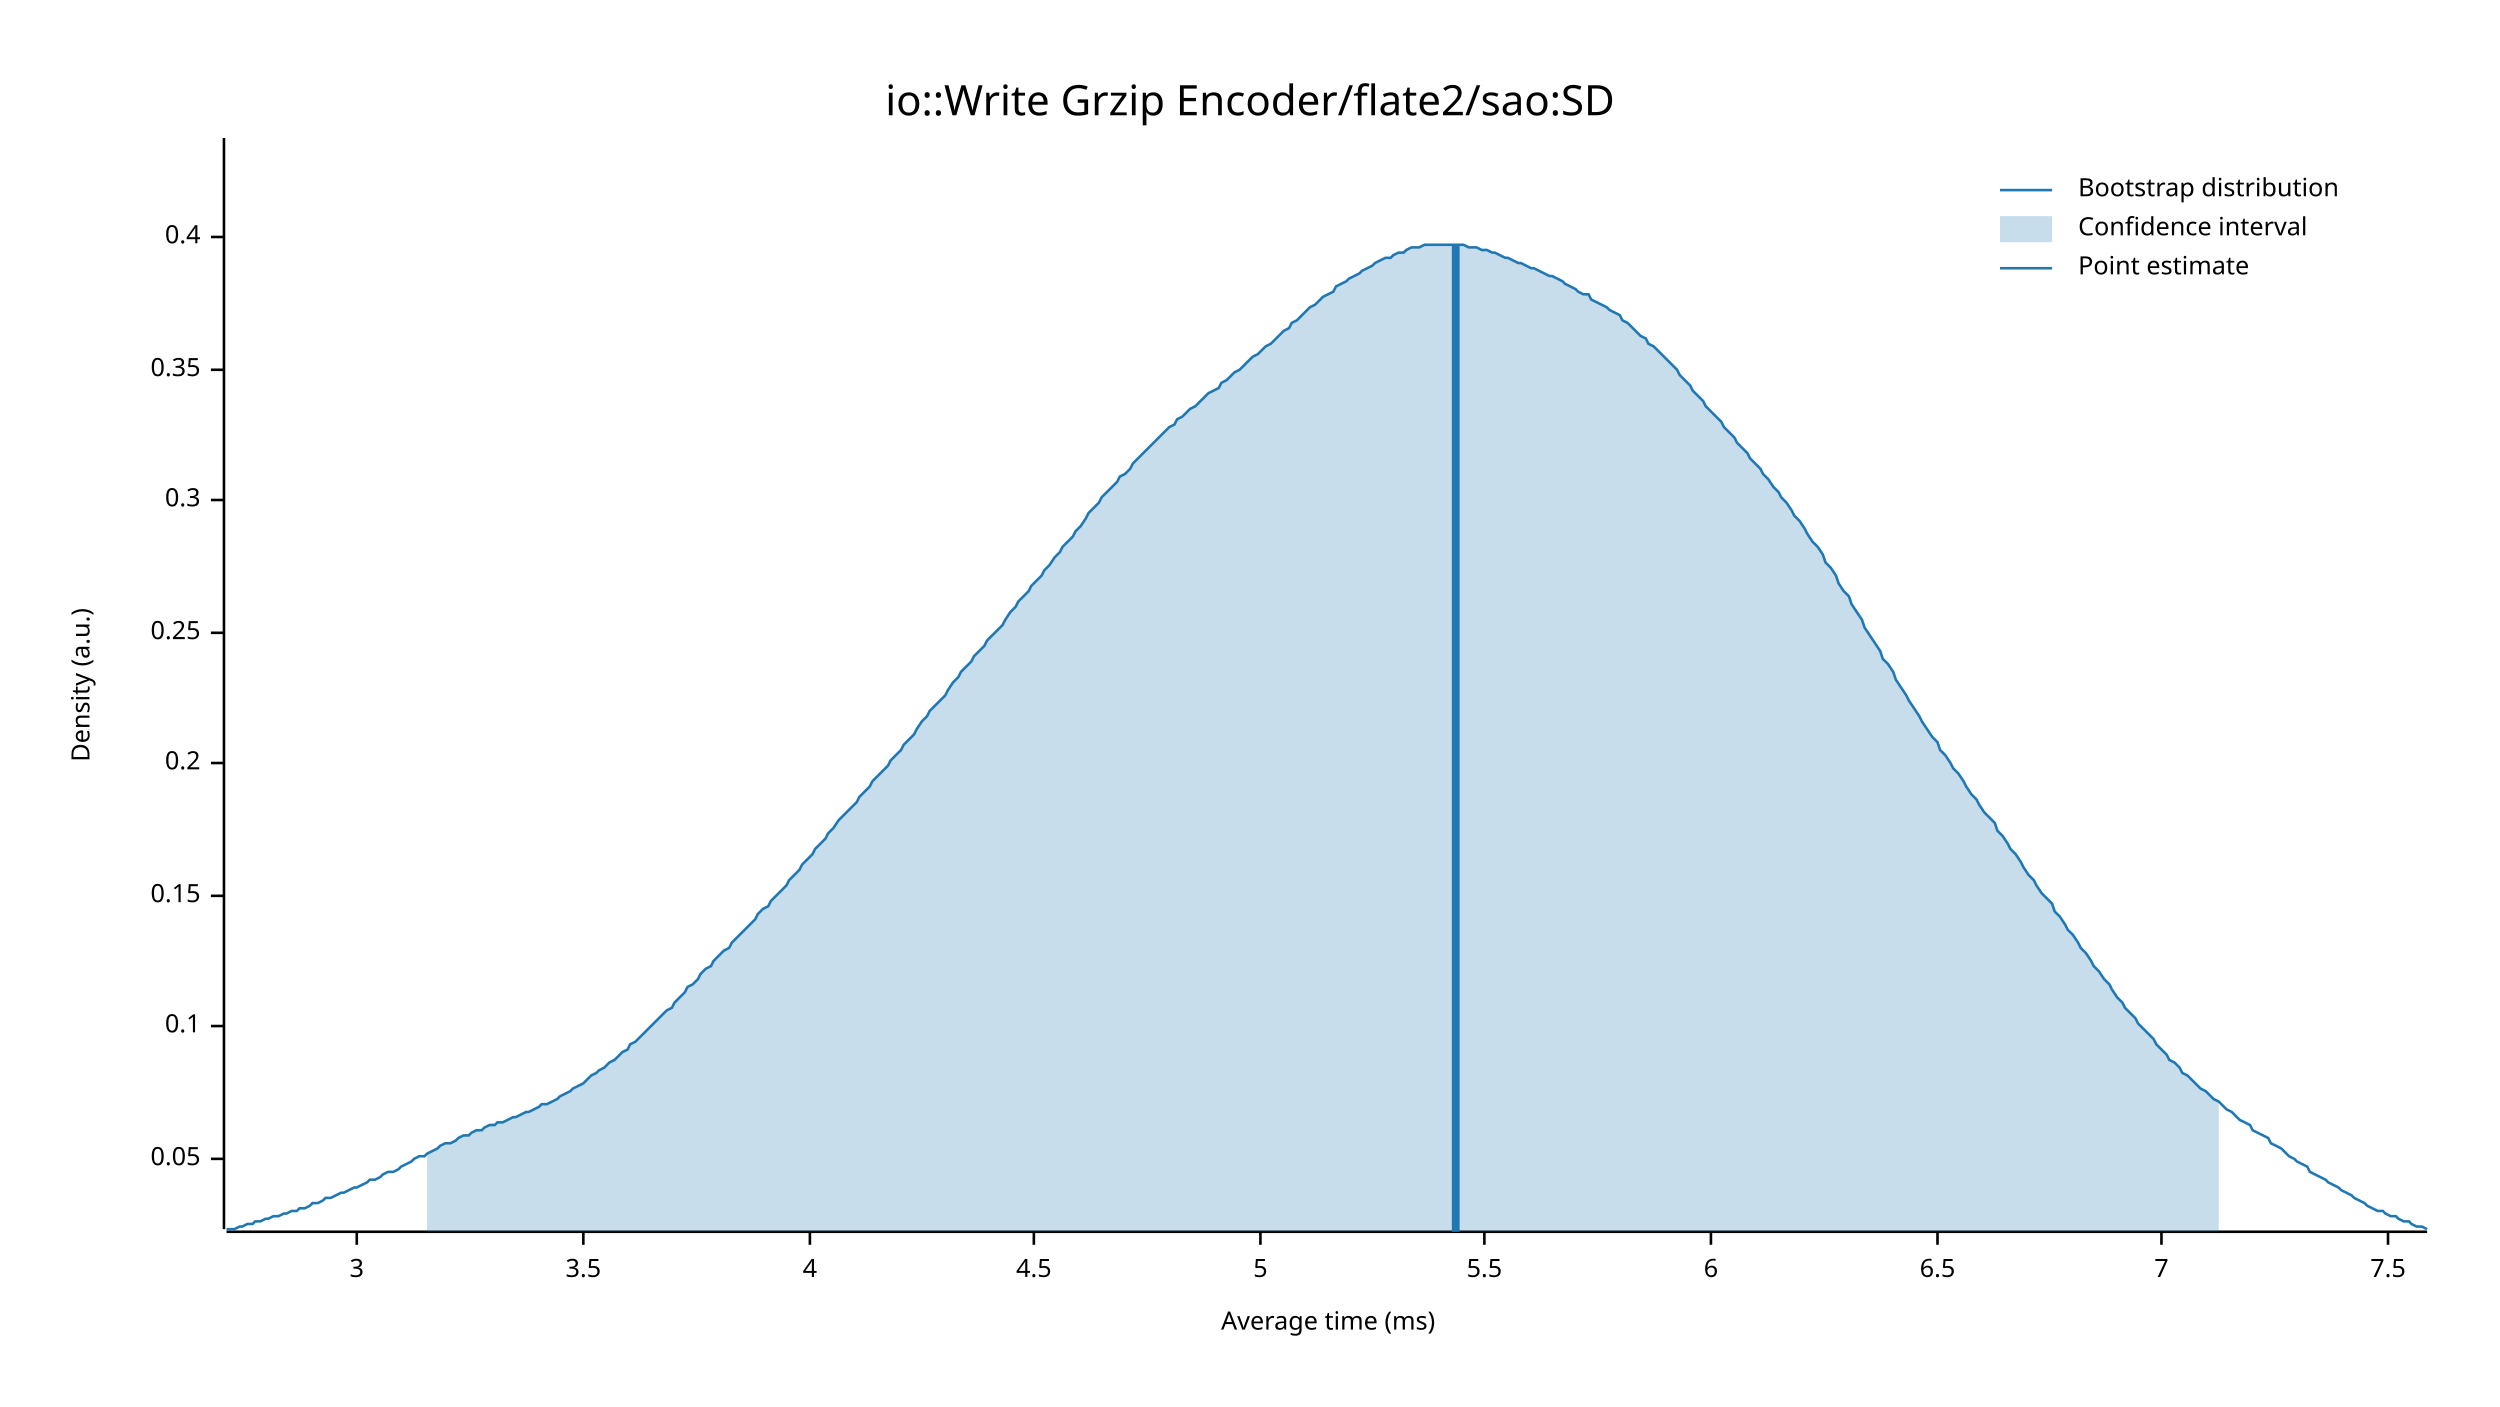
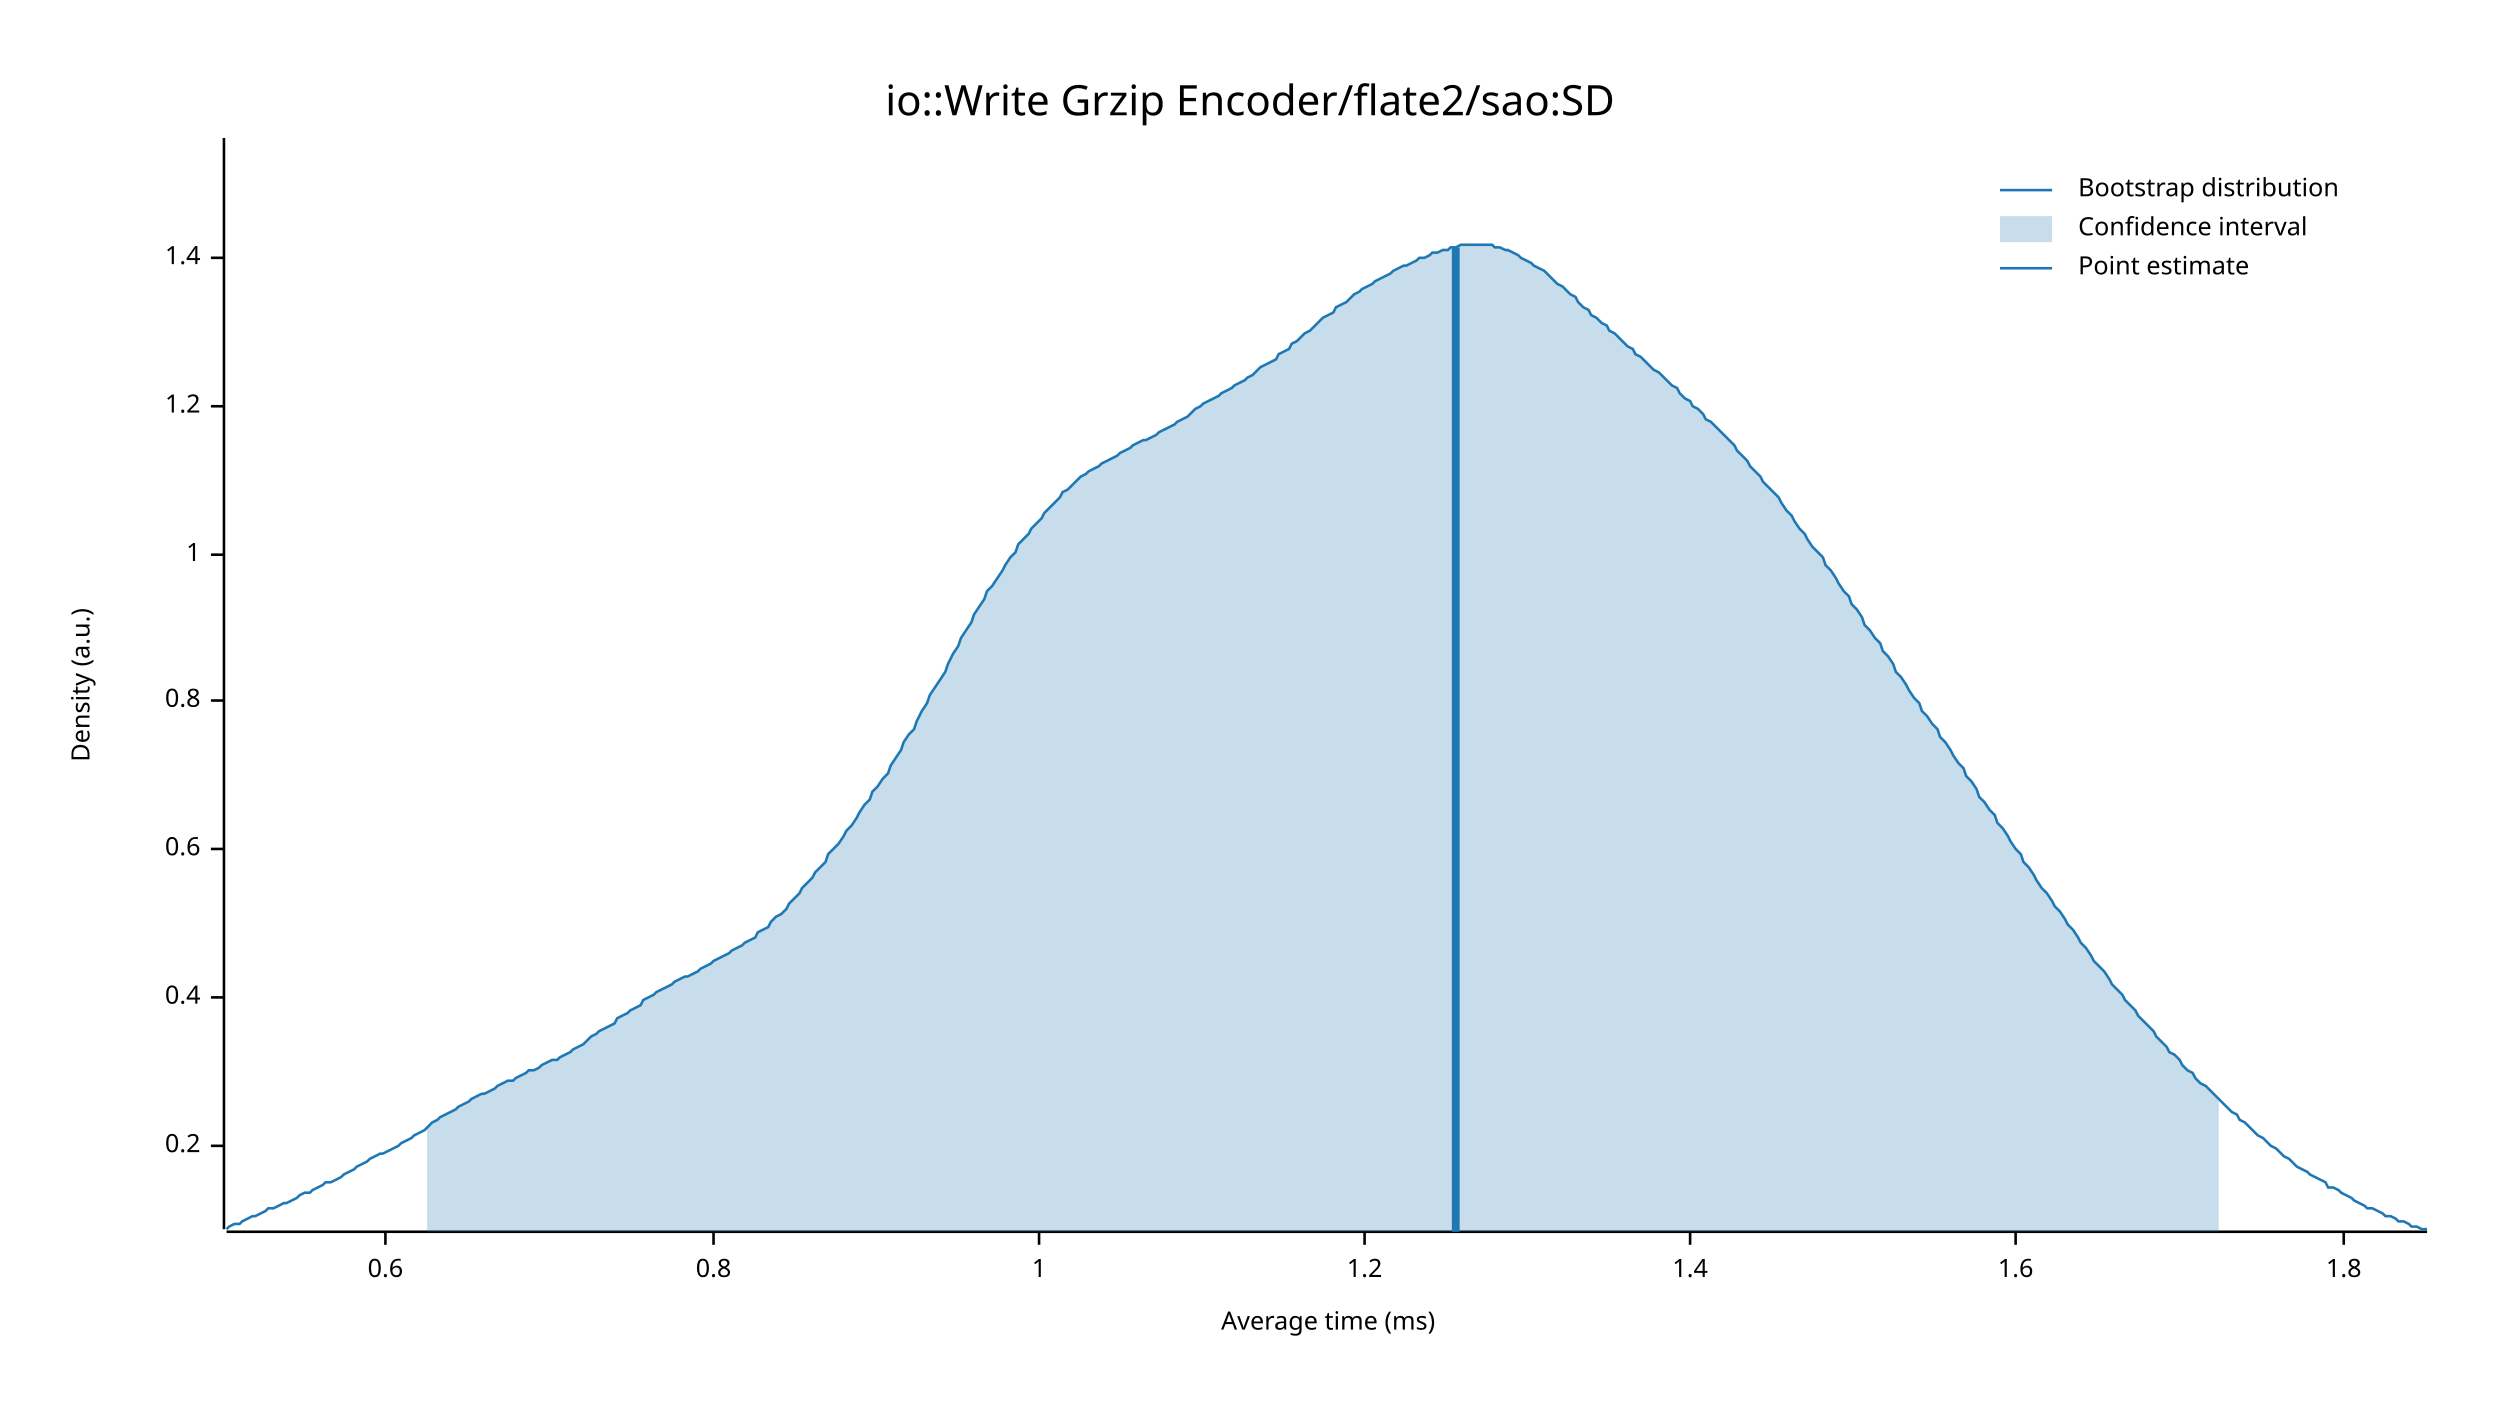
<svg xmlns="http://www.w3.org/2000/svg" width="960" height="540" viewBox="0 0 960 540">
  <text x="480" y="32" dy="0.76em" text-anchor="middle" font-family="sans-serif" font-size="16.129" opacity="1" fill="#000000">
io::Write Grzip Encoder/flate2/sao:SD
</text>
  <text x="27" y="263" dy="0.76em" text-anchor="middle" font-family="sans-serif" font-size="9.677" opacity="1" fill="#000000" transform="rotate(270, 27, 263)">
Density (a.u.)
</text>
  <text x="510" y="513" dy="-0.5ex" text-anchor="middle" font-family="sans-serif" font-size="9.677" opacity="1" fill="#000000">
Average time (ms)
</text>
  <polyline fill="none" opacity="1" stroke="#000000" stroke-width="1" points="86,53 86,472 " />
-   <text x="77" y="445" dy="0.5ex" text-anchor="end" font-family="sans-serif" font-size="9.677" opacity="1" fill="#000000">
- 0.05
- </text>
-   <polyline fill="none" opacity="1" stroke="#000000" stroke-width="1" points="81,445 86,445 " />
-   <text x="77" y="394" dy="0.5ex" text-anchor="end" font-family="sans-serif" font-size="9.677" opacity="1" fill="#000000">
- 0.1
- </text>
-   <polyline fill="none" opacity="1" stroke="#000000" stroke-width="1" points="81,394 86,394 " />
-   <text x="77" y="344" dy="0.5ex" text-anchor="end" font-family="sans-serif" font-size="9.677" opacity="1" fill="#000000">
- 0.15
- </text>
-   <polyline fill="none" opacity="1" stroke="#000000" stroke-width="1" points="81,344 86,344 " />
-   <text x="77" y="293" dy="0.5ex" text-anchor="end" font-family="sans-serif" font-size="9.677" opacity="1" fill="#000000">
+   <text x="77" y="440" dy="0.5ex" text-anchor="end" font-family="sans-serif" font-size="9.677" opacity="1" fill="#000000">
0.2
</text>
-   <polyline fill="none" opacity="1" stroke="#000000" stroke-width="1" points="81,293 86,293 " />
-   <text x="77" y="243" dy="0.5ex" text-anchor="end" font-family="sans-serif" font-size="9.677" opacity="1" fill="#000000">
- 0.25
- </text>
-   <polyline fill="none" opacity="1" stroke="#000000" stroke-width="1" points="81,243 86,243 " />
-   <text x="77" y="192" dy="0.5ex" text-anchor="end" font-family="sans-serif" font-size="9.677" opacity="1" fill="#000000">
- 0.3
- </text>
-   <polyline fill="none" opacity="1" stroke="#000000" stroke-width="1" points="81,192 86,192 " />
-   <text x="77" y="142" dy="0.5ex" text-anchor="end" font-family="sans-serif" font-size="9.677" opacity="1" fill="#000000">
- 0.35
- </text>
-   <polyline fill="none" opacity="1" stroke="#000000" stroke-width="1" points="81,142 86,142 " />
-   <text x="77" y="91" dy="0.5ex" text-anchor="end" font-family="sans-serif" font-size="9.677" opacity="1" fill="#000000">
+   <polyline fill="none" opacity="1" stroke="#000000" stroke-width="1" points="81,440 86,440 " />
+   <text x="77" y="383" dy="0.5ex" text-anchor="end" font-family="sans-serif" font-size="9.677" opacity="1" fill="#000000">
0.4
</text>
-   <polyline fill="none" opacity="1" stroke="#000000" stroke-width="1" points="81,91 86,91 " />
+   <polyline fill="none" opacity="1" stroke="#000000" stroke-width="1" points="81,383 86,383 " />
+   <text x="77" y="326" dy="0.5ex" text-anchor="end" font-family="sans-serif" font-size="9.677" opacity="1" fill="#000000">
+ 0.6
+ </text>
+   <polyline fill="none" opacity="1" stroke="#000000" stroke-width="1" points="81,326 86,326 " />
+   <text x="77" y="269" dy="0.5ex" text-anchor="end" font-family="sans-serif" font-size="9.677" opacity="1" fill="#000000">
+ 0.8
+ </text>
+   <polyline fill="none" opacity="1" stroke="#000000" stroke-width="1" points="81,269 86,269 " />
+   <text x="77" y="213" dy="0.5ex" text-anchor="end" font-family="sans-serif" font-size="9.677" opacity="1" fill="#000000">
+ 1
+ </text>
+   <polyline fill="none" opacity="1" stroke="#000000" stroke-width="1" points="81,213 86,213 " />
+   <text x="77" y="156" dy="0.5ex" text-anchor="end" font-family="sans-serif" font-size="9.677" opacity="1" fill="#000000">
+ 1.2
+ </text>
+   <polyline fill="none" opacity="1" stroke="#000000" stroke-width="1" points="81,156 86,156 " />
+   <text x="77" y="99" dy="0.5ex" text-anchor="end" font-family="sans-serif" font-size="9.677" opacity="1" fill="#000000">
+ 1.4
+ </text>
+   <polyline fill="none" opacity="1" stroke="#000000" stroke-width="1" points="81,99 86,99 " />
  <polyline fill="none" opacity="1" stroke="#000000" stroke-width="1" points="87,473 932,473 " />
-   <text x="137" y="483" dy="0.76em" text-anchor="middle" font-family="sans-serif" font-size="9.677" opacity="1" fill="#000000">
- 3
+   <text x="148" y="483" dy="0.76em" text-anchor="middle" font-family="sans-serif" font-size="9.677" opacity="1" fill="#000000">
+ 0.6
</text>
-   <polyline fill="none" opacity="1" stroke="#000000" stroke-width="1" points="137,473 137,478 " />
-   <text x="224" y="483" dy="0.76em" text-anchor="middle" font-family="sans-serif" font-size="9.677" opacity="1" fill="#000000">
- 3.5
+   <polyline fill="none" opacity="1" stroke="#000000" stroke-width="1" points="148,473 148,478 " />
+   <text x="274" y="483" dy="0.76em" text-anchor="middle" font-family="sans-serif" font-size="9.677" opacity="1" fill="#000000">
+ 0.8
</text>
-   <polyline fill="none" opacity="1" stroke="#000000" stroke-width="1" points="224,473 224,478 " />
-   <text x="311" y="483" dy="0.76em" text-anchor="middle" font-family="sans-serif" font-size="9.677" opacity="1" fill="#000000">
- 4
+   <polyline fill="none" opacity="1" stroke="#000000" stroke-width="1" points="274,473 274,478 " />
+   <text x="399" y="483" dy="0.76em" text-anchor="middle" font-family="sans-serif" font-size="9.677" opacity="1" fill="#000000">
+ 1
</text>
-   <polyline fill="none" opacity="1" stroke="#000000" stroke-width="1" points="311,473 311,478 " />
-   <text x="397" y="483" dy="0.76em" text-anchor="middle" font-family="sans-serif" font-size="9.677" opacity="1" fill="#000000">
- 4.5
+   <polyline fill="none" opacity="1" stroke="#000000" stroke-width="1" points="399,473 399,478 " />
+   <text x="524" y="483" dy="0.76em" text-anchor="middle" font-family="sans-serif" font-size="9.677" opacity="1" fill="#000000">
+ 1.2
</text>
-   <polyline fill="none" opacity="1" stroke="#000000" stroke-width="1" points="397,473 397,478 " />
-   <text x="484" y="483" dy="0.76em" text-anchor="middle" font-family="sans-serif" font-size="9.677" opacity="1" fill="#000000">
- 5
+   <polyline fill="none" opacity="1" stroke="#000000" stroke-width="1" points="524,473 524,478 " />
+   <text x="649" y="483" dy="0.76em" text-anchor="middle" font-family="sans-serif" font-size="9.677" opacity="1" fill="#000000">
+ 1.4
</text>
-   <polyline fill="none" opacity="1" stroke="#000000" stroke-width="1" points="484,473 484,478 " />
-   <text x="570" y="483" dy="0.76em" text-anchor="middle" font-family="sans-serif" font-size="9.677" opacity="1" fill="#000000">
- 5.5
+   <polyline fill="none" opacity="1" stroke="#000000" stroke-width="1" points="649,473 649,478 " />
+   <text x="774" y="483" dy="0.76em" text-anchor="middle" font-family="sans-serif" font-size="9.677" opacity="1" fill="#000000">
+ 1.6
</text>
-   <polyline fill="none" opacity="1" stroke="#000000" stroke-width="1" points="570,473 570,478 " />
-   <text x="657" y="483" dy="0.76em" text-anchor="middle" font-family="sans-serif" font-size="9.677" opacity="1" fill="#000000">
- 6
+   <polyline fill="none" opacity="1" stroke="#000000" stroke-width="1" points="774,473 774,478 " />
+   <text x="900" y="483" dy="0.76em" text-anchor="middle" font-family="sans-serif" font-size="9.677" opacity="1" fill="#000000">
+ 1.8
</text>
-   <polyline fill="none" opacity="1" stroke="#000000" stroke-width="1" points="657,473 657,478 " />
-   <text x="744" y="483" dy="0.76em" text-anchor="middle" font-family="sans-serif" font-size="9.677" opacity="1" fill="#000000">
- 6.5
- </text>
-   <polyline fill="none" opacity="1" stroke="#000000" stroke-width="1" points="744,473 744,478 " />
-   <text x="830" y="483" dy="0.76em" text-anchor="middle" font-family="sans-serif" font-size="9.677" opacity="1" fill="#000000">
- 7
- </text>
-   <polyline fill="none" opacity="1" stroke="#000000" stroke-width="1" points="830,473 830,478 " />
-   <text x="917" y="483" dy="0.76em" text-anchor="middle" font-family="sans-serif" font-size="9.677" opacity="1" fill="#000000">
- 7.5
- </text>
-   <polyline fill="none" opacity="1" stroke="#000000" stroke-width="1" points="917,473 917,478 " />
-   <polyline fill="none" opacity="1" stroke="#1F78B4" stroke-width="1" points="87,472 88,472 90,472 92,471 93,471 95,470 97,470 98,469 100,469 102,468 103,468 105,467 107,467 109,466 110,466 112,465 114,465 115,464 117,464 119,463 120,462 122,462 124,461 125,460 127,460 129,459 131,458 132,458 134,457 136,456 137,456 139,455 141,454 142,453 144,453 146,452 147,451 149,450 151,450 153,449 154,448 156,447 158,446 159,445 161,444 163,444 164,443 166,442 168,441 169,440 171,439 173,439 175,438 176,437 178,436 180,436 181,435 183,434 185,434 186,433 188,432 190,432 191,431 193,431 195,430 197,429 198,429 200,428 202,427 203,427 205,426 207,425 208,424 210,424 212,423 214,422 215,421 217,420 219,419 220,418 222,417 224,416 225,415 227,413 229,412 230,411 232,410 234,408 236,407 237,406 239,404 241,403 242,401 244,400 246,398 247,397 249,395 251,393 252,392 254,390 256,388 258,387 259,385 261,383 263,381 264,379 266,378 268,376 269,374 271,372 273,371 274,369 276,367 278,365 280,364 281,362 283,360 285,358 286,357 288,355 290,353 291,351 293,349 295,348 296,346 298,344 300,342 302,340 303,338 305,336 307,334 308,332 310,330 312,328 313,326 315,324 317,322 318,320 320,318 322,315 324,313 325,312 327,310 329,308 330,306 332,304 334,302 335,300 337,298 339,296 341,294 342,292 344,290 346,288 347,286 349,284 351,282 352,280 354,277 356,275 357,273 359,271 361,269 363,267 364,265 366,262 368,260 369,258 371,256 373,254 374,252 376,250 378,248 379,246 381,244 383,242 385,240 386,238 388,235 390,233 391,231 393,229 395,227 396,225 398,223 400,221 401,219 403,217 405,214 407,212 408,210 410,208 412,206 413,204 415,202 417,199 418,197 420,195 422,193 423,191 425,189 427,187 429,185 430,183 432,182 434,180 435,178 437,176 439,174 440,173 442,171 444,169 445,168 447,166 449,164 451,163 452,161 454,160 456,158 457,157 459,156 461,154 462,153 464,151 466,150 468,149 469,147 471,146 473,144 474,143 476,142 478,140 479,139 481,137 483,136 484,135 486,133 488,132 490,130 491,129 493,127 495,126 496,124 498,123 500,121 501,120 503,118 505,117 506,116 508,114 510,113 512,112 513,110 515,109 517,108 518,107 520,106 522,105 523,104 525,103 527,102 528,101 530,100 532,99 534,99 535,98 537,97 539,97 540,96 542,95 544,95 545,95 547,94 549,94 550,94 552,94 554,94 556,94 557,94 559,94 561,94 562,94 564,95 566,95 567,95 569,96 571,96 573,97 574,97 576,98 578,99 579,99 581,100 583,101 584,101 586,102 588,103 589,103 591,104 593,105 595,106 596,106 598,107 600,108 601,109 603,110 605,111 606,112 608,113 610,113 611,115 613,116 615,117 617,118 618,119 620,120 622,121 623,123 625,124 627,126 628,127 630,129 632,130 633,132 635,133 637,135 639,137 640,138 642,140 644,142 645,144 647,146 649,148 650,150 652,152 654,154 655,156 657,158 659,160 661,162 662,164 664,166 666,168 667,170 669,172 671,174 672,176 674,178 676,180 677,182 679,184 681,187 683,189 684,191 686,193 688,196 689,198 691,200 693,203 694,205 696,208 698,210 700,213 701,216 703,218 705,221 706,224 708,227 710,229 711,232 713,235 715,238 716,241 718,244 720,247 722,250 723,253 725,255 727,258 728,261 730,264 732,267 733,269 735,272 737,275 738,277 740,280 742,283 744,285 745,288 747,290 749,293 750,295 752,297 754,300 755,302 757,305 759,307 760,309 762,312 764,314 766,316 767,319 769,321 771,324 772,326 774,328 776,331 777,333 779,336 781,338 782,340 784,343 786,345 788,347 789,350 791,352 793,355 794,357 796,359 798,362 799,364 801,366 803,369 804,371 806,373 808,376 810,378 811,380 813,383 815,385 816,387 818,389 820,391 821,393 823,395 825,397 827,399 828,401 830,403 832,405 833,407 835,408 837,410 838,412 840,413 842,415 843,416 845,418 847,419 849,421 850,422 852,423 854,425 855,426 857,427 859,429 860,430 862,431 864,432 865,434 867,435 869,436 871,437 872,439 874,440 876,441 877,442 879,444 881,445 882,446 884,447 886,448 887,450 889,451 891,452 893,453 894,454 896,455 898,456 899,457 901,458 903,459 904,460 906,461 908,462 909,463 911,464 913,465 915,465 916,466 918,467 920,467 921,468 923,469 925,469 926,470 928,471 930,471 932,472 " />
-   <polygon opacity="0.25" fill="#1F78B4" points="164,443 166,442 168,441 169,440 171,439 173,439 175,438 176,437 178,436 180,436 181,435 183,434 185,434 186,433 188,432 190,432 191,431 193,431 195,430 197,429 198,429 200,428 202,427 203,427 205,426 207,425 208,424 210,424 212,423 214,422 215,421 217,420 219,419 220,418 222,417 224,416 225,415 227,413 229,412 230,411 232,410 234,408 236,407 237,406 239,404 241,403 242,401 244,400 246,398 247,397 249,395 251,393 252,392 254,390 256,388 258,387 259,385 261,383 263,381 264,379 266,378 268,376 269,374 271,372 273,371 274,369 276,367 278,365 280,364 281,362 283,360 285,358 286,357 288,355 290,353 291,351 293,349 295,348 296,346 298,344 300,342 302,340 303,338 305,336 307,334 308,332 310,330 312,328 313,326 315,324 317,322 318,320 320,318 322,315 324,313 325,312 327,310 329,308 330,306 332,304 334,302 335,300 337,298 339,296 341,294 342,292 344,290 346,288 347,286 349,284 351,282 352,280 354,277 356,275 357,273 359,271 361,269 363,267 364,265 366,262 368,260 369,258 371,256 373,254 374,252 376,250 378,248 379,246 381,244 383,242 385,240 386,238 388,235 390,233 391,231 393,229 395,227 396,225 398,223 400,221 401,219 403,217 405,214 407,212 408,210 410,208 412,206 413,204 415,202 417,199 418,197 420,195 422,193 423,191 425,189 427,187 429,185 430,183 432,182 434,180 435,178 437,176 439,174 440,173 442,171 444,169 445,168 447,166 449,164 451,163 452,161 454,160 456,158 457,157 459,156 461,154 462,153 464,151 466,150 468,149 469,147 471,146 473,144 474,143 476,142 478,140 479,139 481,137 483,136 484,135 486,133 488,132 490,130 491,129 493,127 495,126 496,124 498,123 500,121 501,120 503,118 505,117 506,116 508,114 510,113 512,112 513,110 515,109 517,108 518,107 520,106 522,105 523,104 525,103 527,102 528,101 530,100 532,99 534,99 535,98 537,97 539,97 540,96 542,95 544,95 545,95 547,94 549,94 550,94 552,94 554,94 556,94 557,94 559,94 561,94 562,94 564,95 566,95 567,95 569,96 571,96 573,97 574,97 576,98 578,99 579,99 581,100 583,101 584,101 586,102 588,103 589,103 591,104 593,105 595,106 596,106 598,107 600,108 601,109 603,110 605,111 606,112 608,113 610,113 611,115 613,116 615,117 617,118 618,119 620,120 622,121 623,123 625,124 627,126 628,127 630,129 632,130 633,132 635,133 637,135 639,137 640,138 642,140 644,142 645,144 647,146 649,148 650,150 652,152 654,154 655,156 657,158 659,160 661,162 662,164 664,166 666,168 667,170 669,172 671,174 672,176 674,178 676,180 677,182 679,184 681,187 683,189 684,191 686,193 688,196 689,198 691,200 693,203 694,205 696,208 698,210 700,213 701,216 703,218 705,221 706,224 708,227 710,229 711,232 713,235 715,238 716,241 718,244 720,247 722,250 723,253 725,255 727,258 728,261 730,264 732,267 733,269 735,272 737,275 738,277 740,280 742,283 744,285 745,288 747,290 749,293 750,295 752,297 754,300 755,302 757,305 759,307 760,309 762,312 764,314 766,316 767,319 769,321 771,324 772,326 774,328 776,331 777,333 779,336 781,338 782,340 784,343 786,345 788,347 789,350 791,352 793,355 794,357 796,359 798,362 799,364 801,366 803,369 804,371 806,373 808,376 810,378 811,380 813,383 815,385 816,387 818,389 820,391 821,393 823,395 825,397 827,399 828,401 830,403 832,405 833,407 835,408 837,410 838,412 840,413 842,415 843,416 845,418 847,419 849,421 850,422 852,423 852,473 164,473 " />
-   <polyline fill="none" opacity="1" stroke="#1F78B4" stroke-width="3" points="559,473 559,94 " />
+   <polyline fill="none" opacity="1" stroke="#000000" stroke-width="1" points="900,473 900,478 " />
+   <polyline fill="none" opacity="1" stroke="#1F78B4" stroke-width="1" points="87,472 88,471 90,470 92,470 93,469 95,468 97,467 98,467 100,466 102,465 103,464 105,464 107,463 109,462 110,462 112,461 114,460 115,459 117,458 119,458 120,457 122,456 124,455 125,454 127,454 129,453 131,452 132,451 134,450 136,449 137,448 139,447 141,446 142,445 144,444 146,443 147,443 149,442 151,441 153,440 154,439 156,438 158,437 159,436 161,435 163,434 164,433 166,431 168,430 169,429 171,428 173,427 175,426 176,425 178,424 180,423 181,422 183,421 185,420 186,420 188,419 190,418 191,417 193,416 195,415 197,415 198,414 200,413 202,412 203,411 205,411 207,410 208,409 210,408 212,407 214,407 215,406 217,405 219,404 220,403 222,402 224,401 225,400 227,398 229,397 230,396 232,395 234,394 236,393 237,391 239,390 241,389 242,388 244,387 246,386 247,384 249,383 251,382 252,381 254,380 256,379 258,378 259,377 261,376 263,375 264,375 266,374 268,373 269,372 271,371 273,370 274,369 276,368 278,367 280,366 281,365 283,364 285,363 286,362 288,361 290,360 291,358 293,357 295,356 296,354 298,352 300,351 302,349 303,347 305,345 307,343 308,341 310,339 312,337 313,335 315,333 317,331 318,328 320,326 322,324 324,321 325,319 327,317 329,314 330,312 332,309 334,307 335,304 337,302 339,299 341,297 342,294 344,291 346,288 347,285 349,282 351,280 352,277 354,273 356,270 357,267 359,264 361,261 363,258 364,255 366,251 368,248 369,245 371,242 373,239 374,236 376,233 378,230 379,227 381,225 383,222 385,219 386,217 388,214 390,212 391,209 393,207 395,205 396,203 398,201 400,199 401,197 403,195 405,193 407,191 408,189 410,188 412,186 413,185 415,183 417,182 418,181 420,180 422,179 423,178 425,177 427,176 429,175 430,174 432,173 434,172 435,171 437,170 439,169 440,169 442,168 444,167 445,166 447,165 449,164 451,163 452,162 454,161 456,160 457,159 459,157 461,156 462,155 464,154 466,153 468,152 469,151 471,150 473,149 474,148 476,147 478,146 479,145 481,144 483,142 484,141 486,140 488,139 490,138 491,136 493,135 495,134 496,132 498,131 500,129 501,128 503,127 505,125 506,124 508,122 510,121 512,120 513,118 515,117 517,116 518,115 520,113 522,112 523,111 525,110 527,109 528,108 530,107 532,106 534,105 535,104 537,103 539,102 540,102 542,101 544,100 545,99 547,99 549,98 550,97 552,97 554,96 556,96 557,95 559,95 561,94 562,94 564,94 566,94 567,94 569,94 571,94 573,94 574,95 576,95 578,96 579,96 581,97 583,98 584,99 586,100 588,101 589,102 591,103 593,104 595,106 596,107 598,109 600,110 601,111 603,113 605,114 606,116 608,118 610,119 611,121 613,122 615,124 617,125 618,127 620,128 622,130 623,131 625,133 627,134 628,136 630,137 632,139 633,140 635,142 637,143 639,145 640,146 642,148 644,149 645,151 647,153 649,154 650,156 652,157 654,159 655,161 657,162 659,164 661,166 662,167 664,169 666,171 667,173 669,175 671,177 672,179 674,181 676,183 677,185 679,187 681,189 683,191 684,193 686,196 688,198 689,200 691,203 693,205 694,207 696,210 698,212 700,214 701,217 703,219 705,222 706,224 708,227 710,229 711,232 713,234 715,237 716,240 718,242 720,245 722,247 723,250 725,252 727,255 728,258 730,260 732,263 733,265 735,268 737,270 738,273 740,275 742,278 744,280 745,283 747,285 749,288 750,290 752,293 754,295 755,298 757,300 759,303 760,306 762,308 764,311 766,313 767,316 769,318 771,321 772,323 774,326 776,328 777,331 779,333 781,336 782,338 784,341 786,343 788,346 789,348 791,350 793,353 794,355 796,357 798,360 799,362 801,364 803,367 804,369 806,371 808,373 810,376 811,378 813,380 815,382 816,384 818,386 820,388 821,390 823,392 825,394 827,396 828,398 830,400 832,402 833,404 835,405 837,407 838,409 840,411 842,412 843,414 845,416 847,417 849,419 850,420 852,422 854,424 855,425 857,427 859,428 860,430 862,431 864,433 865,434 867,436 869,437 871,439 872,440 874,441 876,443 877,444 879,445 881,447 882,448 884,449 886,450 887,451 889,452 891,453 893,454 894,456 896,456 898,457 899,458 901,459 903,460 904,461 906,462 908,463 909,464 911,464 913,465 915,466 916,467 918,467 920,468 921,469 923,469 925,470 926,471 928,471 930,472 932,472 " />
+   <polygon opacity="0.25" fill="#1F78B4" points="164,433 166,431 168,430 169,429 171,428 173,427 175,426 176,425 178,424 180,423 181,422 183,421 185,420 186,420 188,419 190,418 191,417 193,416 195,415 197,415 198,414 200,413 202,412 203,411 205,411 207,410 208,409 210,408 212,407 214,407 215,406 217,405 219,404 220,403 222,402 224,401 225,400 227,398 229,397 230,396 232,395 234,394 236,393 237,391 239,390 241,389 242,388 244,387 246,386 247,384 249,383 251,382 252,381 254,380 256,379 258,378 259,377 261,376 263,375 264,375 266,374 268,373 269,372 271,371 273,370 274,369 276,368 278,367 280,366 281,365 283,364 285,363 286,362 288,361 290,360 291,358 293,357 295,356 296,354 298,352 300,351 302,349 303,347 305,345 307,343 308,341 310,339 312,337 313,335 315,333 317,331 318,328 320,326 322,324 324,321 325,319 327,317 329,314 330,312 332,309 334,307 335,304 337,302 339,299 341,297 342,294 344,291 346,288 347,285 349,282 351,280 352,277 354,273 356,270 357,267 359,264 361,261 363,258 364,255 366,251 368,248 369,245 371,242 373,239 374,236 376,233 378,230 379,227 381,225 383,222 385,219 386,217 388,214 390,212 391,209 393,207 395,205 396,203 398,201 400,199 401,197 403,195 405,193 407,191 408,189 410,188 412,186 413,185 415,183 417,182 418,181 420,180 422,179 423,178 425,177 427,176 429,175 430,174 432,173 434,172 435,171 437,170 439,169 440,169 442,168 444,167 445,166 447,165 449,164 451,163 452,162 454,161 456,160 457,159 459,157 461,156 462,155 464,154 466,153 468,152 469,151 471,150 473,149 474,148 476,147 478,146 479,145 481,144 483,142 484,141 486,140 488,139 490,138 491,136 493,135 495,134 496,132 498,131 500,129 501,128 503,127 505,125 506,124 508,122 510,121 512,120 513,118 515,117 517,116 518,115 520,113 522,112 523,111 525,110 527,109 528,108 530,107 532,106 534,105 535,104 537,103 539,102 540,102 542,101 544,100 545,99 547,99 549,98 550,97 552,97 554,96 556,96 557,95 559,95 561,94 562,94 564,94 566,94 567,94 569,94 571,94 573,94 574,95 576,95 578,96 579,96 581,97 583,98 584,99 586,100 588,101 589,102 591,103 593,104 595,106 596,107 598,109 600,110 601,111 603,113 605,114 606,116 608,118 610,119 611,121 613,122 615,124 617,125 618,127 620,128 622,130 623,131 625,133 627,134 628,136 630,137 632,139 633,140 635,142 637,143 639,145 640,146 642,148 644,149 645,151 647,153 649,154 650,156 652,157 654,159 655,161 657,162 659,164 661,166 662,167 664,169 666,171 667,173 669,175 671,177 672,179 674,181 676,183 677,185 679,187 681,189 683,191 684,193 686,196 688,198 689,200 691,203 693,205 694,207 696,210 698,212 700,214 701,217 703,219 705,222 706,224 708,227 710,229 711,232 713,234 715,237 716,240 718,242 720,245 722,247 723,250 725,252 727,255 728,258 730,260 732,263 733,265 735,268 737,270 738,273 740,275 742,278 744,280 745,283 747,285 749,288 750,290 752,293 754,295 755,298 757,300 759,303 760,306 762,308 764,311 766,313 767,316 769,318 771,321 772,323 774,326 776,328 777,331 779,333 781,336 782,338 784,341 786,343 788,346 789,348 791,350 793,353 794,355 796,357 798,360 799,362 801,364 803,367 804,369 806,371 808,373 810,376 811,378 813,380 815,382 816,384 818,386 820,388 821,390 823,392 825,394 827,396 828,398 830,400 832,402 833,404 835,405 837,407 838,409 840,411 842,412 843,414 845,416 847,417 849,419 850,420 852,422 852,473 164,473 " />
+   <polyline fill="none" opacity="1" stroke="#1F78B4" stroke-width="3" points="559,473 559,95 " />
  <text x="798" y="68" dy="0.76em" text-anchor="start" font-family="sans-serif" font-size="9.677" opacity="1" fill="#000000">
Bootstrap distribution
</text>
  <text x="798" y="83" dy="0.76em" text-anchor="start" font-family="sans-serif" font-size="9.677" opacity="1" fill="#000000">
Confidence interval
</text>
  <text x="798" y="98" dy="0.76em" text-anchor="start" font-family="sans-serif" font-size="9.677" opacity="1" fill="#000000">
Point estimate
</text>
  <polyline fill="none" opacity="1" stroke="#1F78B4" stroke-width="1" points="768,73 788,73 " />
  <rect x="768" y="83" width="20" height="10" opacity="0.25" fill="#1F78B4" stroke="none" />
  <polyline fill="none" opacity="1" stroke="#1F78B4" stroke-width="1" points="768,103 788,103 " />
</svg>
